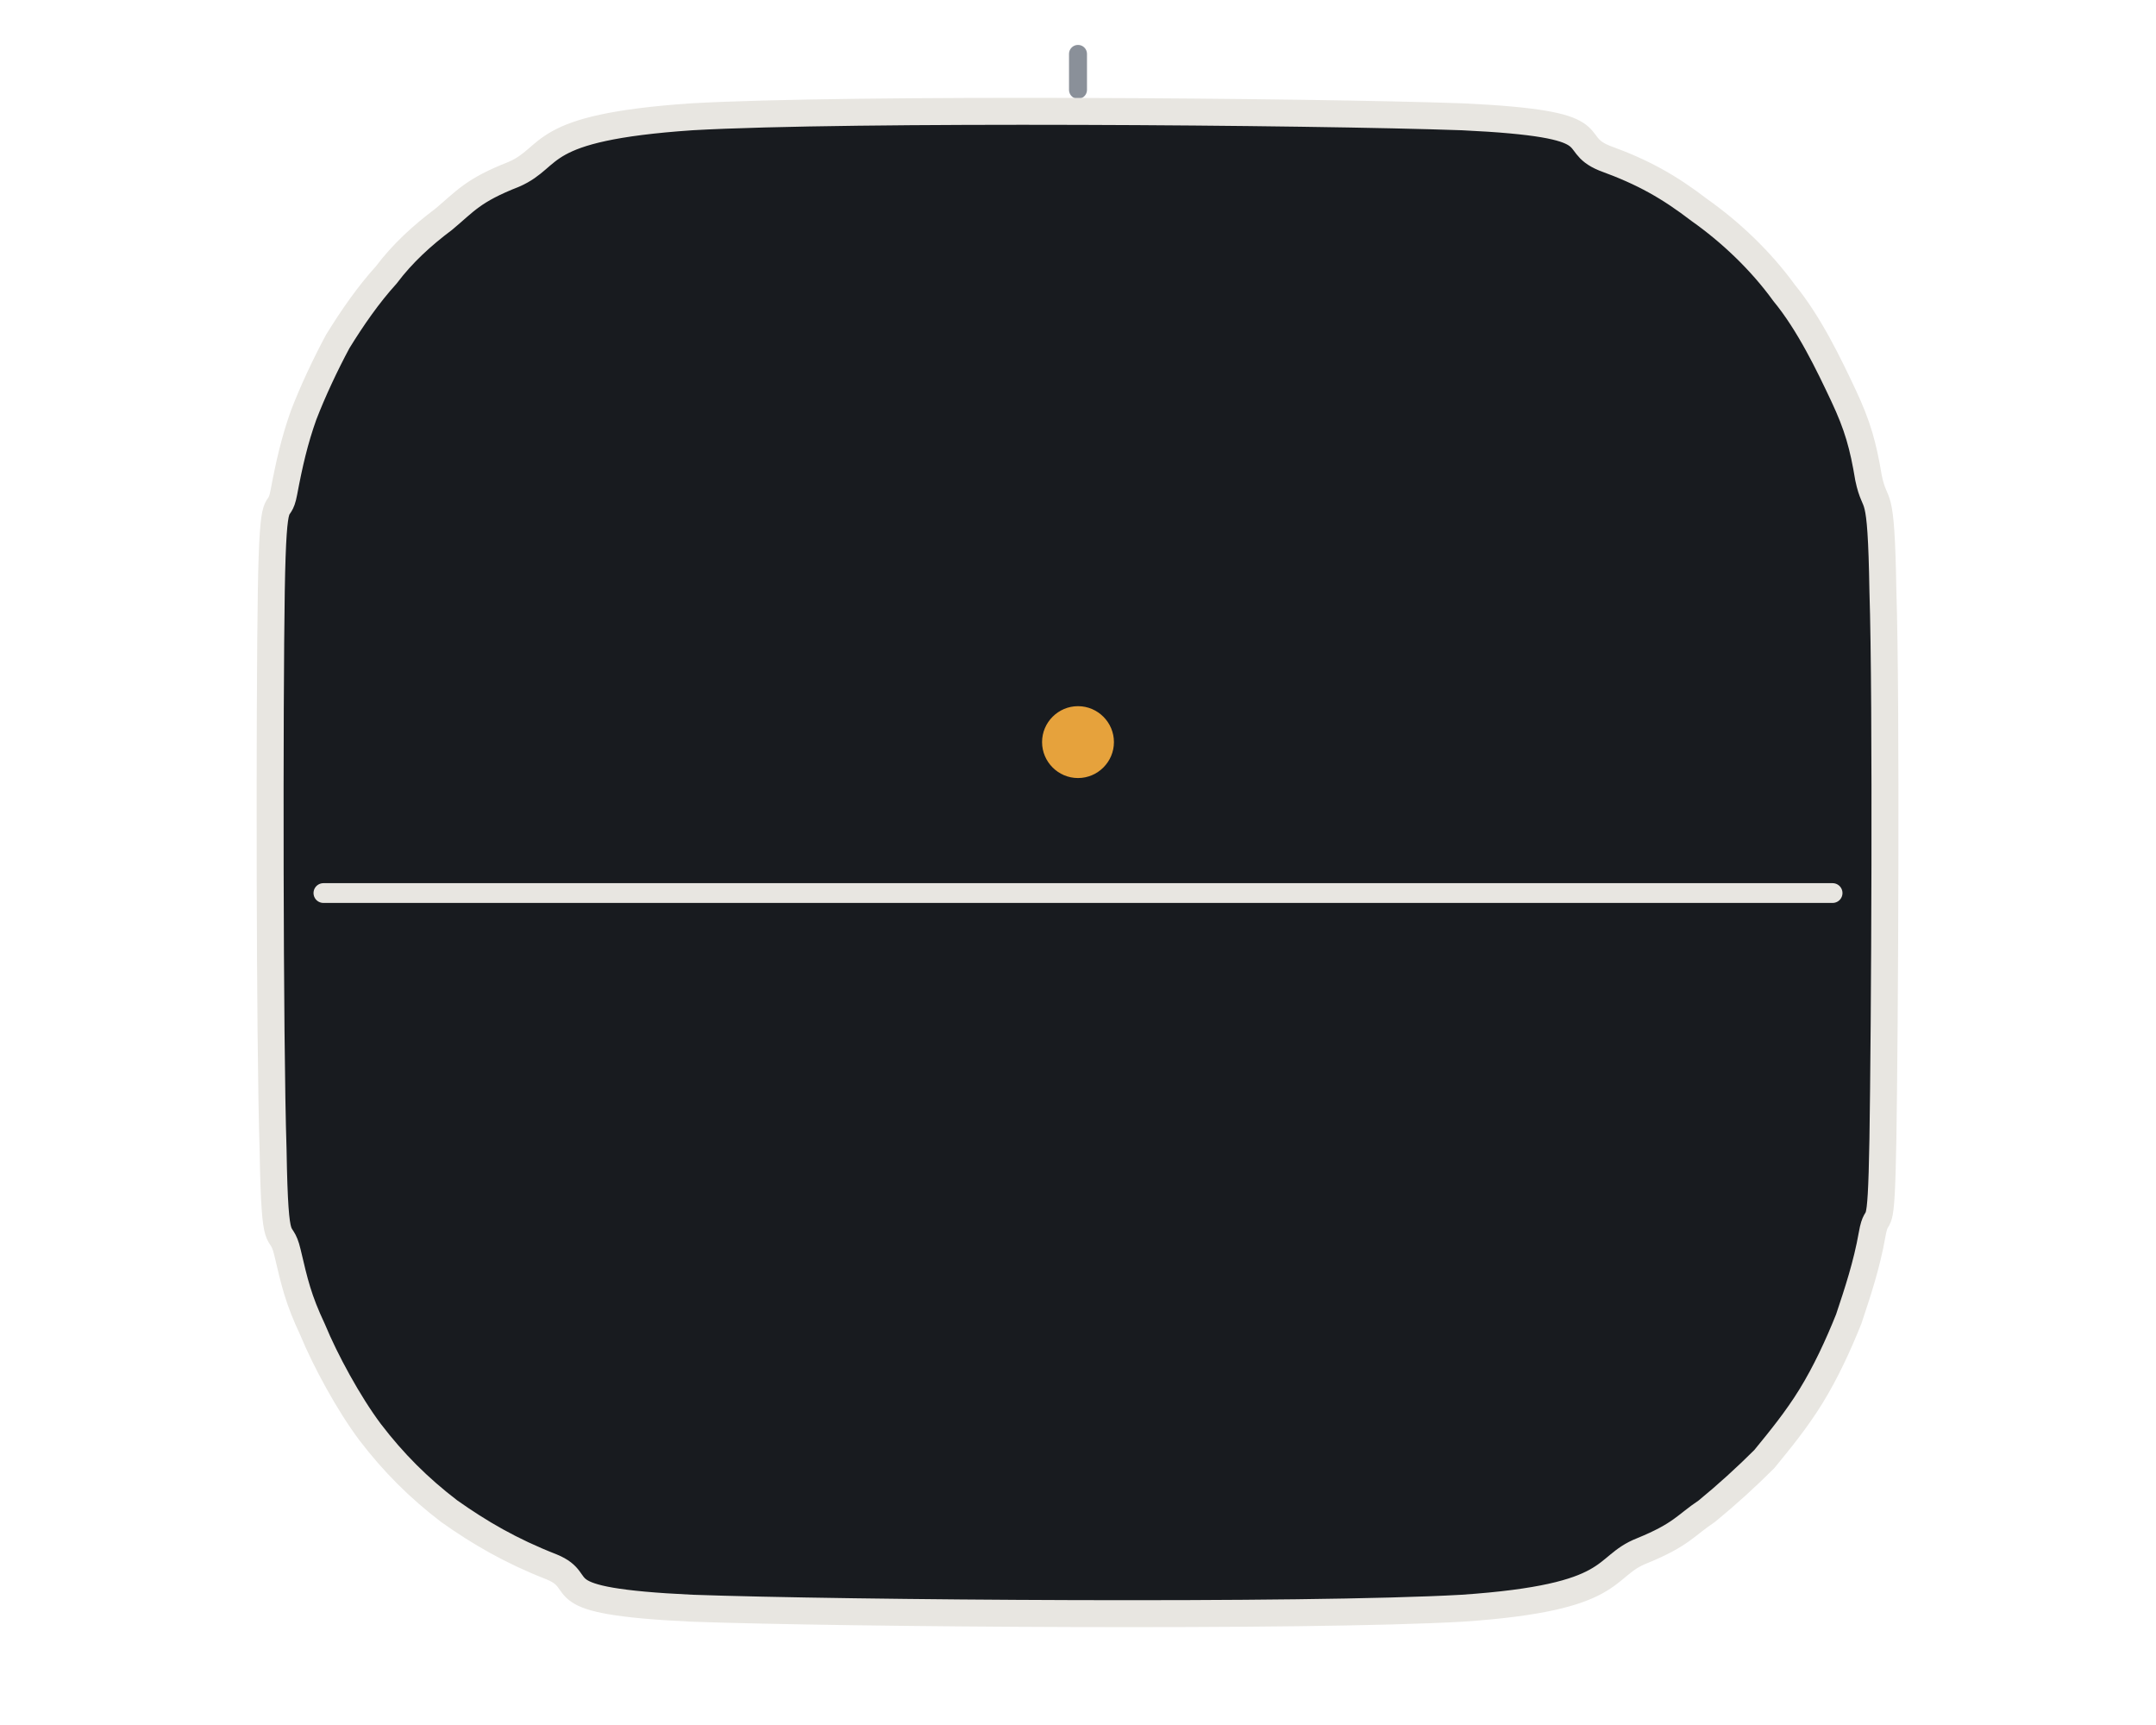
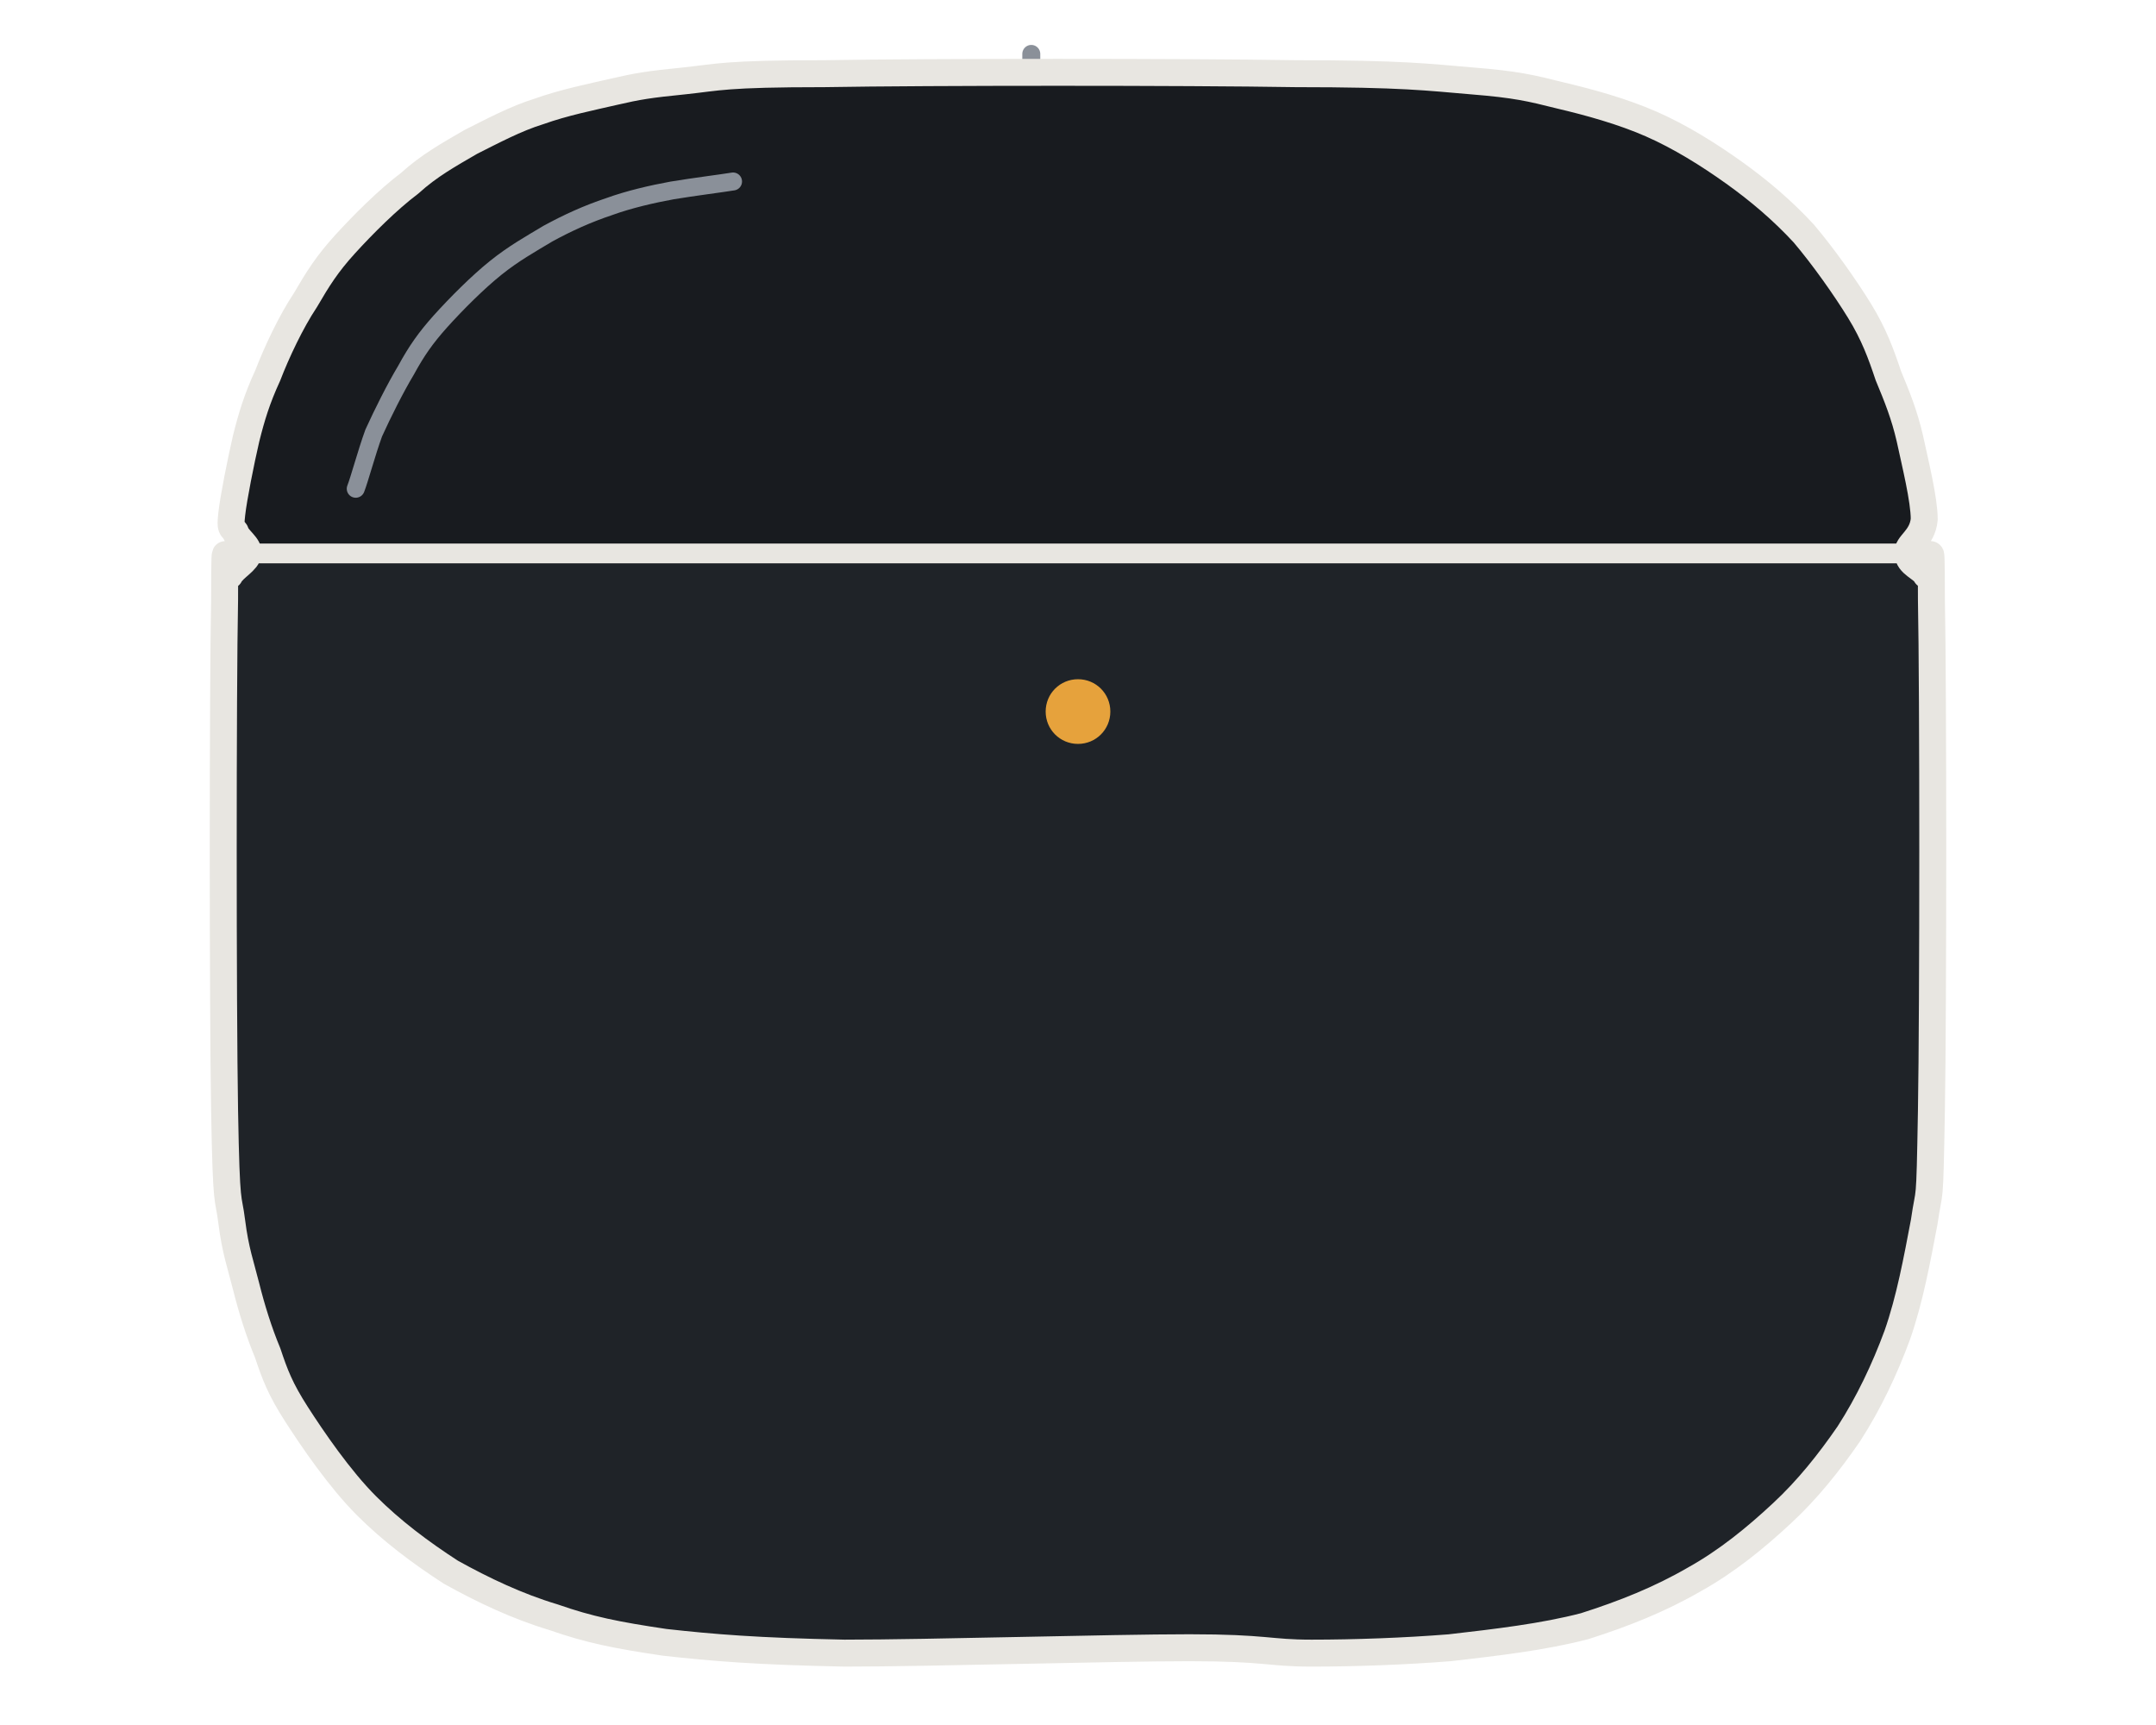
- <svg xmlns="http://www.w3.org/2000/svg" viewBox="0 0 120 96" width="120" height="96" role="img" aria-label="AirPods charging case">
-   <path d="M60.0 3.0L60.0 5.0M60.0 8.0L60.0 10.0M60.0 13.0L60.0 15.0M60.0 18.0L60.0 20.0M60.0 23.0L60.0 25.0M60.0 28.0L60.0 30.0M60.0 33.0L60.0 35.0M60.0 38.0L60.0 40.0M60.0 43.0L60.0 45.0M60.0 48.0L60.0 50.0M60.0 53.0L60.0 55.0M60.0 58.0L60.0 60.0M60.0 63.0L60.0 65.0M60.0 68.0L60.0 70.0M60.0 73.0L60.0 75.0M60.0 78.0L60.0 80.0M60.0 83.0L60.0 85.0M60.0 88.0L60.0 90.0" fill="none" stroke="#8A9099" stroke-width="1.0" stroke-linecap="round" stroke-linejoin="round" />
-   <path d="M38.5 6.5C29.7 7.1 30.9 8.7 28.6 9.7C26.3 10.6 25.9 11.2 24.7 12.2C23.5 13.1 22.4 14.1 21.5 15.3C20.5 16.4 19.6 17.7 18.8 19.0C18.1 20.3 17.4 21.8 16.9 23.1C16.4 24.5 16.1 25.8 15.8 27.4C15.5 29.0 15.2 26.8 15.1 32.9C15.0 39.0 15.0 57.8 15.2 64.0C15.3 70.1 15.6 68.0 16.0 69.7C16.4 71.4 16.6 72.3 17.4 74.0C18.1 75.7 19.4 78.1 20.6 79.7C21.9 81.4 23.3 82.8 25.0 84.1C26.7 85.3 28.4 86.3 30.7 87.2C32.9 88.1 30.0 89.1 38.5 89.5C46.9 89.8 72.6 90.0 81.4 89.5C90.2 88.9 89.1 87.2 91.4 86.3C93.6 85.4 93.8 84.9 95.0 84.1C96.1 83.2 97.2 82.2 98.2 81.2C99.1 80.1 100.0 79.0 100.8 77.7C101.6 76.4 102.3 74.9 102.9 73.4C103.4 71.9 103.9 70.4 104.2 68.7C104.5 67.0 104.7 69.3 104.8 63.4C104.9 57.4 105.0 39.0 104.8 32.9C104.7 26.8 104.4 28.5 104.0 26.6C103.7 24.8 103.4 23.7 102.6 22.0C101.8 20.3 100.7 18.0 99.3 16.3C98.0 14.5 96.3 12.9 94.6 11.7C92.9 10.4 91.5 9.6 89.3 8.8C87.1 7.9 89.9 6.9 81.4 6.5C73.0 6.2 47.3 6.0 38.5 6.5Z" fill="#181B1F" stroke="#E8E6E1" stroke-width="1.5" stroke-linecap="round" stroke-linejoin="round" />
-   <path d="M18.0 49.7L102.0 49.7" fill="none" stroke="#E8E6E1" stroke-width="1.1" stroke-linecap="round" stroke-linejoin="round" />
-   <path d="M58.0 41.3C58.0 40.2 58.9 39.3 60.0 39.3C61.1 39.3 62.0 40.2 62.0 41.3C62.0 42.4 61.1 43.3 60.0 43.3C58.9 43.3 58.0 42.4 58.0 41.3Z" fill="#E6A23C" />
+ <svg xmlns="http://www.w3.org/2000/svg" viewBox="0 0 120 96" width="120" height="96" role="img" aria-label="AirPods 4 charging case">
+   <path d="M57.4 3.0L57.4 5.0M57.4 8.0L57.4 10.0M57.4 13.0L57.4 15.0M57.4 18.0L57.4 20.0M57.4 23.0L57.4 25.0M57.4 28.0L57.4 30.0M57.4 33.0L57.4 35.0M57.4 38.0L57.4 40.0M57.4 43.0L57.4 45.0M57.4 48.0L57.4 50.0M57.4 53.0L57.4 55.0M57.4 58.0L57.4 60.0M57.4 63.0L57.4 65.0M57.4 68.0L57.4 70.0M57.4 73.0L57.4 75.0M57.4 78.0L57.4 80.0M57.4 83.0L57.4 85.0M57.4 88.0L57.4 90.0" fill="none" stroke="#8A9099" stroke-width="1.0" stroke-linecap="round" stroke-linejoin="round" />
+   <path d="M45.9 4.1C51.6 4.0 66.1 4.0 72.1 4.1C78.1 4.1 79.5 4.3 81.9 4.5C84.4 4.7 85.2 4.9 86.8 5.3C88.5 5.7 90.3 6.2 91.9 6.9C93.5 7.6 95.1 8.6 96.5 9.6C97.9 10.6 99.2 11.7 100.4 13.0C101.5 14.3 102.7 16.0 103.5 17.3C104.3 18.6 104.7 19.7 105.1 20.9C105.6 22.1 106.0 23.1 106.3 24.4C106.6 25.8 107.1 27.8 107.1 28.9C107.0 30.0 106.1 30.3 106.2 30.8C106.2 31.4 107.0 31.6 107.2 32.0C107.4 32.4 107.5 28.4 107.5 33.4C107.6 38.3 107.6 56.0 107.5 61.8C107.4 67.5 107.4 65.9 107.1 68.0C106.7 70.1 106.3 72.3 105.6 74.3C104.9 76.2 104.0 78.1 102.9 79.8C101.8 81.4 100.6 82.9 99.2 84.2C97.7 85.6 96.1 86.9 94.3 87.9C92.4 89.0 90.4 89.8 88.2 90.5C85.9 91.1 83.3 91.4 80.7 91.7C78.2 91.9 75.4 92.0 73.0 92.0C70.6 92.0 70.5 91.7 66.2 91.7C61.8 91.7 51.8 92.0 47.0 92.0C42.1 91.9 39.7 91.7 37.0 91.4C34.3 91.0 32.8 90.7 30.8 90.0C28.8 89.4 26.9 88.5 25.1 87.5C23.4 86.4 21.8 85.2 20.4 83.8C18.9 82.3 17.4 80.1 16.5 78.7C15.6 77.3 15.3 76.5 14.9 75.3C14.4 74.1 14.0 72.8 13.7 71.6C13.4 70.4 13.1 69.6 12.9 68.0C12.7 66.4 12.6 67.5 12.5 61.8C12.4 56.0 12.4 38.3 12.5 33.4C12.5 28.4 12.6 32.4 12.8 32.0C13.0 31.6 13.8 31.2 13.8 30.8C13.9 30.4 13.2 30.0 13.1 29.6C12.9 29.3 12.8 29.5 12.9 28.6C13.0 27.7 13.4 25.7 13.7 24.4C14.0 23.2 14.3 22.2 14.9 20.9C15.4 19.6 16.2 17.9 17.0 16.7C17.7 15.5 18.2 14.7 19.2 13.6C20.2 12.5 21.6 11.1 22.8 10.2C23.9 9.2 25.0 8.6 26.2 7.9C27.4 7.3 28.7 6.6 30.0 6.2C31.4 5.7 32.9 5.4 34.2 5.1C35.5 4.8 36.1 4.7 38.1 4.5C40.0 4.3 40.3 4.1 45.9 4.1Z" fill="#181B1F" />
+   <path d="M106.2 30.8C106.3 31.0 107.0 31.6 107.2 32.0C107.4 32.4 107.5 28.4 107.5 33.4C107.6 38.3 107.6 56.0 107.5 61.8C107.4 67.5 107.4 65.9 107.1 68.0C106.7 70.1 106.3 72.3 105.6 74.3C104.9 76.2 104.0 78.1 102.9 79.8C101.8 81.4 100.6 82.9 99.2 84.2C97.7 85.6 96.1 86.9 94.3 87.9C92.4 89.0 90.4 89.8 88.2 90.5C85.9 91.1 83.3 91.4 80.7 91.7C78.2 91.9 75.4 92.0 73.0 92.0C70.6 92.0 70.5 91.7 66.2 91.7C61.8 91.7 51.8 92.0 47.0 92.0C42.1 91.9 39.7 91.7 37.0 91.4C34.3 91.0 32.8 90.7 30.8 90.0C28.8 89.4 26.9 88.5 25.1 87.5C23.4 86.4 21.8 85.2 20.4 83.8C18.9 82.3 17.4 80.1 16.5 78.7C15.6 77.3 15.3 76.5 14.9 75.3C14.4 74.1 14.0 72.8 13.7 71.6C13.4 70.4 13.1 69.6 12.9 68.0C12.7 66.4 12.6 67.5 12.5 61.8C12.4 56.0 12.4 38.3 12.5 33.4C12.5 28.4 12.6 32.4 12.8 32.0C13.0 31.6 13.7 31.0 13.8 30.8L12.8 30.8C20.7 30.8 44.3 30.8 60.1 30.8C75.8 30.8 99.4 30.8 107.2 30.8Z" fill="#1F2328" />
+   <path d="M19.8 27.2C20.0 26.7 20.4 25.2 20.8 24.1C21.3 23.0 22.0 21.6 22.6 20.6C23.2 19.5 23.7 18.8 24.5 17.9C25.4 16.9 26.6 15.7 27.6 14.9C28.6 14.1 29.5 13.6 30.5 13.0C31.6 12.4 32.7 11.9 33.9 11.5C35.0 11.1 36.3 10.8 37.4 10.6C38.6 10.4 40.2 10.2 40.8 10.1" fill="none" stroke="#8A9099" stroke-width="1.0" stroke-linecap="round" stroke-linejoin="round" />
+   <path d="M12.8 30.8C20.7 30.8 44.3 30.8 60.1 30.8C75.8 30.8 99.4 30.8 107.2 30.8" fill="none" stroke="#E8E6E1" stroke-width="1.1" stroke-linecap="round" stroke-linejoin="round" />
+   <path d="M58.2 39.6C58.2 38.6 59.0 37.8 60.0 37.8C61.0 37.8 61.8 38.6 61.8 39.6C61.8 40.6 61.0 41.4 60.0 41.4C59.0 41.4 58.2 40.6 58.2 39.6Z" fill="#E6A23C" />
+   <path d="M45.9 4.1C51.6 4.0 66.1 4.0 72.1 4.1C78.1 4.1 79.5 4.3 81.9 4.5C84.4 4.7 85.2 4.9 86.8 5.3C88.5 5.7 90.3 6.2 91.9 6.9C93.5 7.6 95.1 8.6 96.5 9.6C97.9 10.6 99.2 11.7 100.4 13.0C101.5 14.3 102.7 16.0 103.5 17.3C104.3 18.6 104.7 19.7 105.1 20.9C105.6 22.1 106.0 23.1 106.3 24.4C106.6 25.8 107.1 27.8 107.1 28.9C107.0 30.0 106.1 30.3 106.2 30.8C106.2 31.4 107.0 31.6 107.2 32.0C107.4 32.4 107.5 28.4 107.5 33.4C107.6 38.3 107.6 56.0 107.5 61.8C107.4 67.5 107.4 65.9 107.1 68.0C106.7 70.1 106.3 72.3 105.6 74.3C104.9 76.2 104.0 78.1 102.9 79.8C101.8 81.4 100.6 82.9 99.2 84.2C97.7 85.6 96.1 86.9 94.3 87.9C92.4 89.0 90.4 89.8 88.2 90.5C85.9 91.1 83.3 91.4 80.7 91.7C78.2 91.9 75.4 92.0 73.0 92.0C70.6 92.0 70.5 91.7 66.2 91.7C61.8 91.7 51.8 92.0 47.0 92.0C42.1 91.9 39.7 91.7 37.0 91.4C34.3 91.0 32.8 90.7 30.8 90.0C28.8 89.4 26.9 88.5 25.1 87.5C23.4 86.4 21.8 85.2 20.4 83.8C18.9 82.3 17.4 80.1 16.5 78.7C15.6 77.3 15.3 76.5 14.9 75.3C14.4 74.1 14.0 72.8 13.7 71.6C13.4 70.4 13.1 69.6 12.9 68.0C12.7 66.4 12.6 67.5 12.5 61.8C12.4 56.0 12.4 38.3 12.5 33.4C12.5 28.4 12.6 32.4 12.8 32.0C13.0 31.6 13.8 31.2 13.8 30.8C13.9 30.4 13.2 30.0 13.1 29.6C12.9 29.3 12.8 29.5 12.9 28.6C13.0 27.7 13.4 25.7 13.7 24.4C14.0 23.2 14.3 22.2 14.9 20.9C15.4 19.6 16.2 17.9 17.0 16.7C17.7 15.5 18.2 14.7 19.2 13.6C20.2 12.5 21.6 11.1 22.8 10.2C23.9 9.2 25.0 8.6 26.2 7.9C27.4 7.3 28.7 6.6 30.0 6.2C31.4 5.7 32.9 5.4 34.2 5.1C35.5 4.8 36.1 4.7 38.1 4.5C40.0 4.3 40.3 4.1 45.9 4.1Z" fill="none" stroke="#E8E6E1" stroke-width="1.5" stroke-linecap="round" stroke-linejoin="round" />
</svg>
